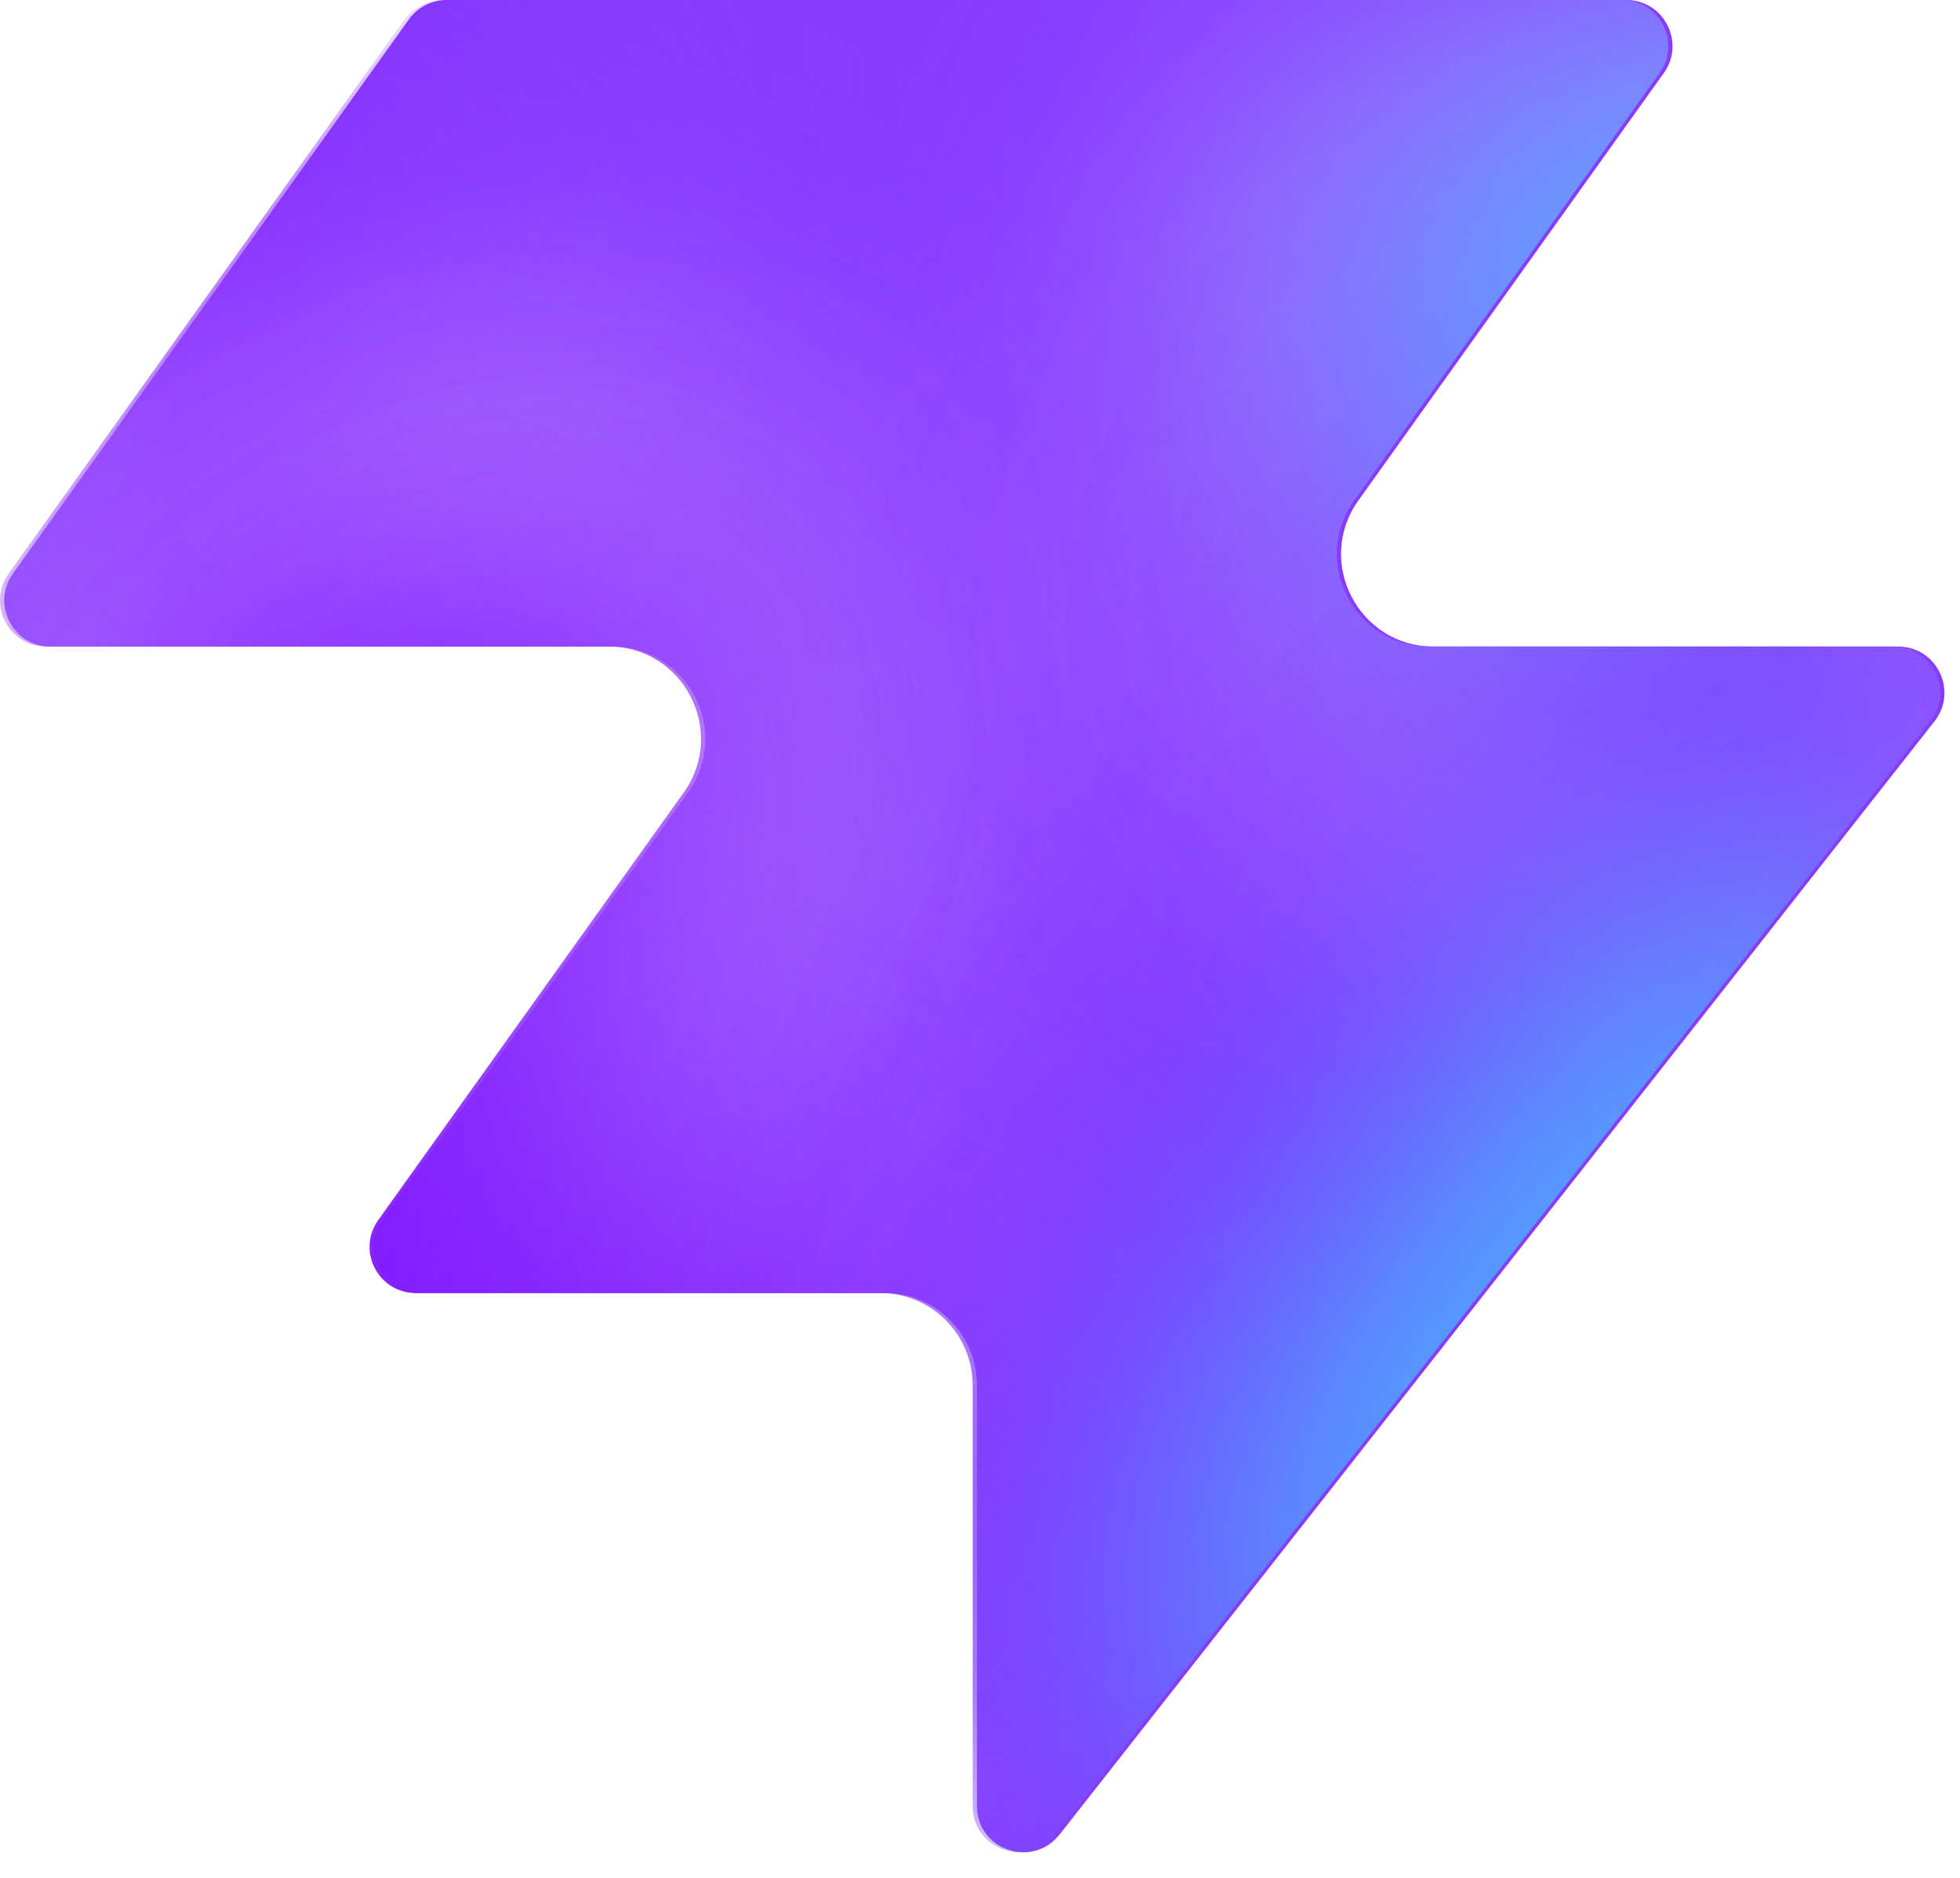
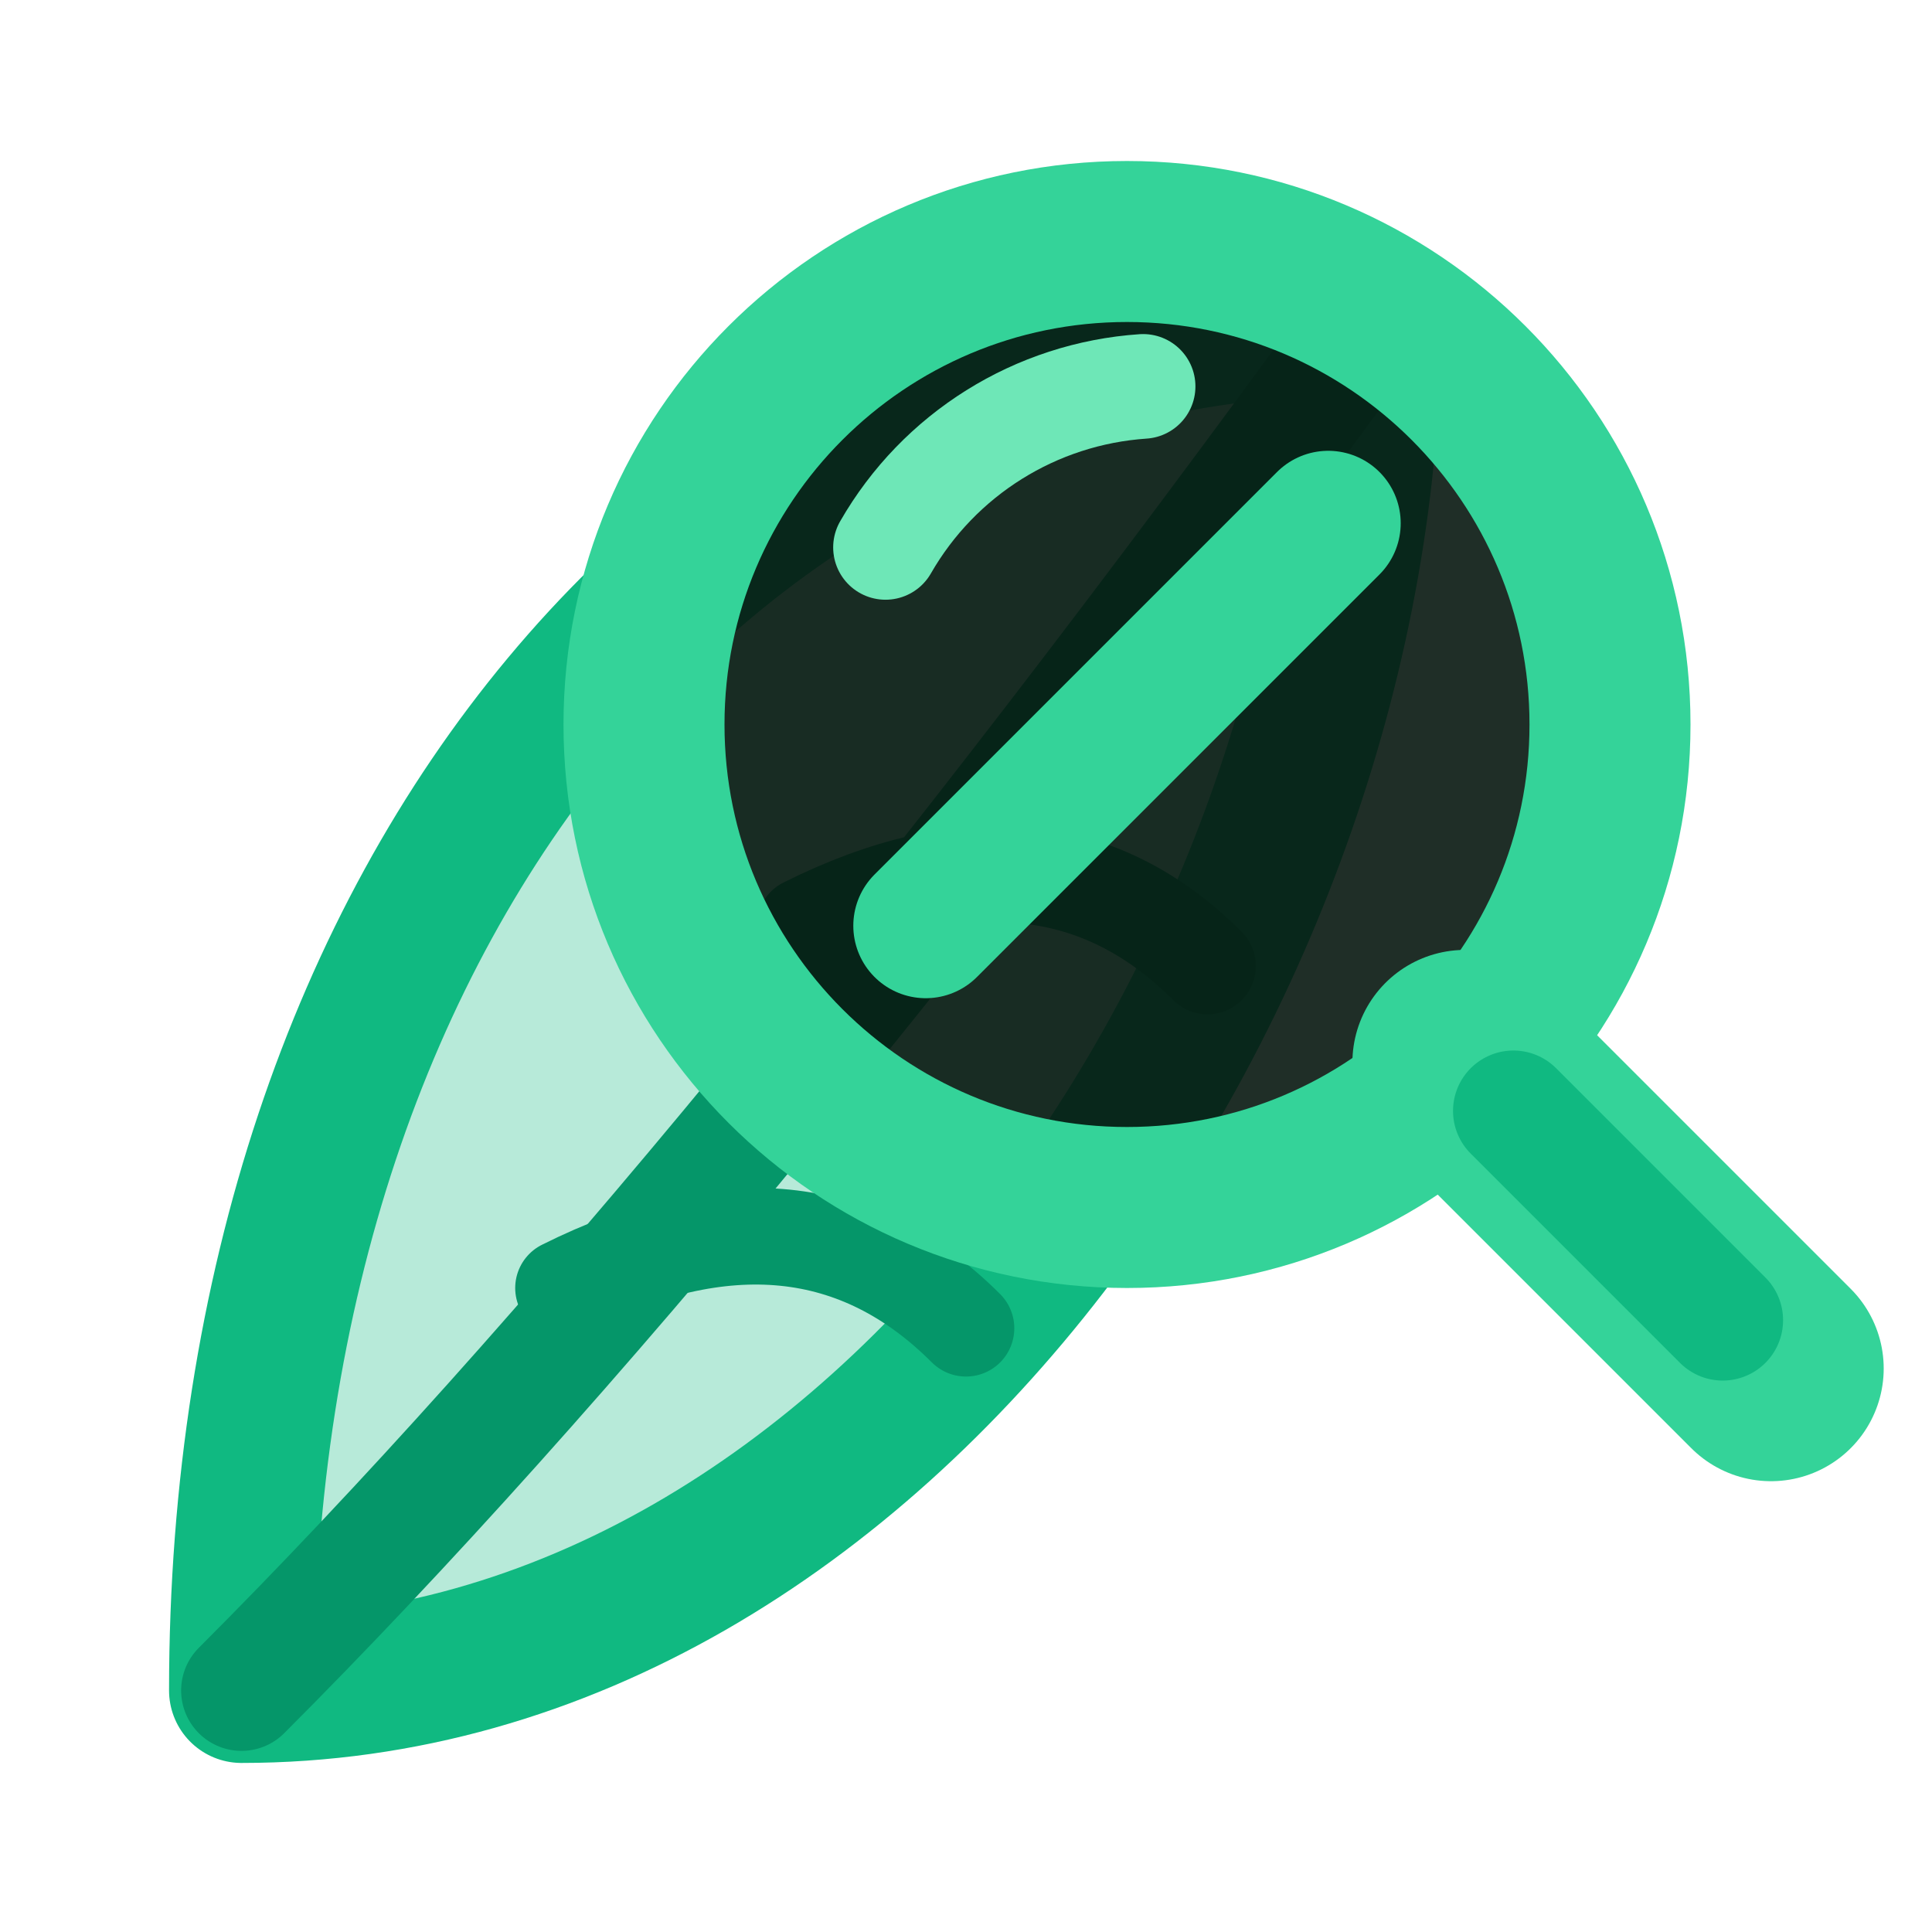
- <svg xmlns="http://www.w3.org/2000/svg" width="48" height="46" fill="none" viewBox="0 0 48 46">
-   <path fill="#863bff" d="M25.946 44.938c-.664.845-2.021.375-2.021-.698V33.937a2.26 2.26 0 0 0-2.262-2.262H10.287c-.92 0-1.456-1.04-.92-1.788l7.48-10.471c1.07-1.497 0-3.578-1.842-3.578H1.237c-.92 0-1.456-1.04-.92-1.788L10.013.474c.214-.297.556-.474.92-.474h28.894c.92 0 1.456 1.04.92 1.788l-7.48 10.471c-1.07 1.498 0 3.579 1.842 3.579h11.377c.943 0 1.473 1.088.89 1.83L25.947 44.94z" style="fill:#863bff;fill:color(display-p3 .525 .23 1);fill-opacity:1" />
-   <mask id="a" width="48" height="46" x="0" y="0" maskUnits="userSpaceOnUse" style="mask-type:alpha">
-     <path fill="#000" d="M25.842 44.938c-.664.844-2.021.375-2.021-.698V33.937a2.26 2.26 0 0 0-2.262-2.262H10.183c-.92 0-1.456-1.04-.92-1.788l7.48-10.471c1.07-1.498 0-3.579-1.842-3.579H1.133c-.92 0-1.456-1.04-.92-1.787L9.91.473c.214-.297.556-.474.92-.474h28.894c.92 0 1.456 1.04.92 1.788l-7.48 10.471c-1.07 1.498 0 3.578 1.842 3.578h11.377c.943 0 1.473 1.088.89 1.832L25.843 44.94z" style="fill:#000;fill-opacity:1" />
-   </mask>
-   <g mask="url(#a)">
-     <g filter="url(#b)">
-       <ellipse cx="5.508" cy="14.704" fill="#ede6ff" rx="5.508" ry="14.704" style="fill:#ede6ff;fill:color(display-p3 .927 .903 1);fill-opacity:1" transform="matrix(.00324 1 1 -.00324 -4.47 31.516)" />
-     </g>
-     <g filter="url(#c)">
-       <ellipse cx="10.399" cy="29.851" fill="#ede6ff" rx="10.399" ry="29.851" style="fill:#ede6ff;fill:color(display-p3 .927 .903 1);fill-opacity:1" transform="matrix(.00324 1 1 -.00324 -39.328 7.883)" />
-     </g>
-     <g filter="url(#d)">
-       <ellipse cx="5.508" cy="30.487" fill="#7e14ff" rx="5.508" ry="30.487" style="fill:#7e14ff;fill:color(display-p3 .492 .077 1);fill-opacity:1" transform="rotate(89.814 -25.913 -14.639)scale(1 -1)" />
-     </g>
-     <g filter="url(#e)">
-       <ellipse cx="5.508" cy="30.599" fill="#7e14ff" rx="5.508" ry="30.599" style="fill:#7e14ff;fill:color(display-p3 .492 .077 1);fill-opacity:1" transform="rotate(89.814 -32.644 -3.334)scale(1 -1)" />
-     </g>
-     <g filter="url(#f)">
-       <ellipse cx="5.508" cy="30.599" fill="#7e14ff" rx="5.508" ry="30.599" style="fill:#7e14ff;fill:color(display-p3 .492 .077 1);fill-opacity:1" transform="matrix(.00324 1 1 -.00324 -34.34 30.47)" />
-     </g>
-     <g filter="url(#g)">
-       <ellipse cx="14.072" cy="22.078" fill="#ede6ff" rx="14.072" ry="22.078" style="fill:#ede6ff;fill:color(display-p3 .927 .903 1);fill-opacity:1" transform="rotate(93.35 24.506 48.493)scale(-1 1)" />
-     </g>
-     <g filter="url(#h)">
-       <ellipse cx="3.47" cy="21.501" fill="#7e14ff" rx="3.47" ry="21.501" style="fill:#7e14ff;fill:color(display-p3 .492 .077 1);fill-opacity:1" transform="rotate(89.009 28.708 47.59)scale(-1 1)" />
-     </g>
-     <g filter="url(#i)">
-       <ellipse cx="3.47" cy="21.501" fill="#7e14ff" rx="3.47" ry="21.501" style="fill:#7e14ff;fill:color(display-p3 .492 .077 1);fill-opacity:1" transform="rotate(89.009 28.708 47.59)scale(-1 1)" />
-     </g>
-     <g filter="url(#j)">
-       <ellipse cx=".387" cy="8.972" fill="#7e14ff" rx="4.407" ry="29.108" style="fill:#7e14ff;fill:color(display-p3 .492 .077 1);fill-opacity:1" transform="rotate(39.51 .387 8.972)" />
-     </g>
-     <g filter="url(#k)">
-       <ellipse cx="47.523" cy="-6.092" fill="#7e14ff" rx="4.407" ry="29.108" style="fill:#7e14ff;fill:color(display-p3 .492 .077 1);fill-opacity:1" transform="rotate(37.892 47.523 -6.092)" />
-     </g>
-     <g filter="url(#l)">
-       <ellipse cx="41.412" cy="6.333" fill="#47bfff" rx="5.971" ry="9.665" style="fill:#47bfff;fill:color(display-p3 .28 .748 1);fill-opacity:1" transform="rotate(37.892 41.412 6.333)" />
-     </g>
-     <g filter="url(#m)">
-       <ellipse cx="-1.879" cy="38.332" fill="#7e14ff" rx="4.407" ry="29.108" style="fill:#7e14ff;fill:color(display-p3 .492 .077 1);fill-opacity:1" transform="rotate(37.892 -1.88 38.332)" />
-     </g>
-     <g filter="url(#n)">
-       <ellipse cx="-1.879" cy="38.332" fill="#7e14ff" rx="4.407" ry="29.108" style="fill:#7e14ff;fill:color(display-p3 .492 .077 1);fill-opacity:1" transform="rotate(37.892 -1.88 38.332)" />
-     </g>
-     <g filter="url(#o)">
-       <ellipse cx="35.651" cy="29.907" fill="#7e14ff" rx="4.407" ry="29.108" style="fill:#7e14ff;fill:color(display-p3 .492 .077 1);fill-opacity:1" transform="rotate(37.892 35.651 29.907)" />
-     </g>
-     <g filter="url(#p)">
-       <ellipse cx="38.418" cy="32.4" fill="#47bfff" rx="5.971" ry="15.297" style="fill:#47bfff;fill:color(display-p3 .28 .748 1);fill-opacity:1" transform="rotate(37.892 38.418 32.4)" />
-     </g>
-   </g>
-   <defs>
-     <filter id="b" width="60.045" height="41.654" x="-19.77" y="16.149" color-interpolation-filters="sRGB" filterUnits="userSpaceOnUse">
-       <feFlood flood-opacity="0" result="BackgroundImageFix" />
-       <feBlend in="SourceGraphic" in2="BackgroundImageFix" result="shape" />
-       <feGaussianBlur result="effect1_foregroundBlur_2002_17158" stdDeviation="7.659" />
-     </filter>
-     <filter id="c" width="90.34" height="51.437" x="-54.613" y="-7.533" color-interpolation-filters="sRGB" filterUnits="userSpaceOnUse">
-       <feFlood flood-opacity="0" result="BackgroundImageFix" />
-       <feBlend in="SourceGraphic" in2="BackgroundImageFix" result="shape" />
-       <feGaussianBlur result="effect1_foregroundBlur_2002_17158" stdDeviation="7.659" />
-     </filter>
-     <filter id="d" width="79.355" height="29.4" x="-49.64" y="2.03" color-interpolation-filters="sRGB" filterUnits="userSpaceOnUse">
-       <feFlood flood-opacity="0" result="BackgroundImageFix" />
-       <feBlend in="SourceGraphic" in2="BackgroundImageFix" result="shape" />
-       <feGaussianBlur result="effect1_foregroundBlur_2002_17158" stdDeviation="4.596" />
-     </filter>
-     <filter id="e" width="79.579" height="29.4" x="-45.045" y="20.029" color-interpolation-filters="sRGB" filterUnits="userSpaceOnUse">
-       <feFlood flood-opacity="0" result="BackgroundImageFix" />
-       <feBlend in="SourceGraphic" in2="BackgroundImageFix" result="shape" />
-       <feGaussianBlur result="effect1_foregroundBlur_2002_17158" stdDeviation="4.596" />
-     </filter>
-     <filter id="f" width="79.579" height="29.4" x="-43.513" y="21.178" color-interpolation-filters="sRGB" filterUnits="userSpaceOnUse">
-       <feFlood flood-opacity="0" result="BackgroundImageFix" />
-       <feBlend in="SourceGraphic" in2="BackgroundImageFix" result="shape" />
-       <feGaussianBlur result="effect1_foregroundBlur_2002_17158" stdDeviation="4.596" />
-     </filter>
-     <filter id="g" width="74.749" height="58.852" x="15.756" y="-17.901" color-interpolation-filters="sRGB" filterUnits="userSpaceOnUse">
-       <feFlood flood-opacity="0" result="BackgroundImageFix" />
-       <feBlend in="SourceGraphic" in2="BackgroundImageFix" result="shape" />
-       <feGaussianBlur result="effect1_foregroundBlur_2002_17158" stdDeviation="7.659" />
-     </filter>
-     <filter id="h" width="61.377" height="25.362" x="23.548" y="2.284" color-interpolation-filters="sRGB" filterUnits="userSpaceOnUse">
-       <feFlood flood-opacity="0" result="BackgroundImageFix" />
-       <feBlend in="SourceGraphic" in2="BackgroundImageFix" result="shape" />
-       <feGaussianBlur result="effect1_foregroundBlur_2002_17158" stdDeviation="4.596" />
-     </filter>
-     <filter id="i" width="61.377" height="25.362" x="23.548" y="2.284" color-interpolation-filters="sRGB" filterUnits="userSpaceOnUse">
-       <feFlood flood-opacity="0" result="BackgroundImageFix" />
-       <feBlend in="SourceGraphic" in2="BackgroundImageFix" result="shape" />
-       <feGaussianBlur result="effect1_foregroundBlur_2002_17158" stdDeviation="4.596" />
-     </filter>
-     <filter id="j" width="56.045" height="63.649" x="-27.636" y="-22.853" color-interpolation-filters="sRGB" filterUnits="userSpaceOnUse">
-       <feFlood flood-opacity="0" result="BackgroundImageFix" />
-       <feBlend in="SourceGraphic" in2="BackgroundImageFix" result="shape" />
-       <feGaussianBlur result="effect1_foregroundBlur_2002_17158" stdDeviation="4.596" />
-     </filter>
-     <filter id="k" width="54.814" height="64.646" x="20.116" y="-38.415" color-interpolation-filters="sRGB" filterUnits="userSpaceOnUse">
-       <feFlood flood-opacity="0" result="BackgroundImageFix" />
-       <feBlend in="SourceGraphic" in2="BackgroundImageFix" result="shape" />
-       <feGaussianBlur result="effect1_foregroundBlur_2002_17158" stdDeviation="4.596" />
-     </filter>
-     <filter id="l" width="33.541" height="35.313" x="24.641" y="-11.323" color-interpolation-filters="sRGB" filterUnits="userSpaceOnUse">
-       <feFlood flood-opacity="0" result="BackgroundImageFix" />
-       <feBlend in="SourceGraphic" in2="BackgroundImageFix" result="shape" />
-       <feGaussianBlur result="effect1_foregroundBlur_2002_17158" stdDeviation="4.596" />
-     </filter>
-     <filter id="m" width="54.814" height="64.646" x="-29.286" y="6.009" color-interpolation-filters="sRGB" filterUnits="userSpaceOnUse">
-       <feFlood flood-opacity="0" result="BackgroundImageFix" />
-       <feBlend in="SourceGraphic" in2="BackgroundImageFix" result="shape" />
-       <feGaussianBlur result="effect1_foregroundBlur_2002_17158" stdDeviation="4.596" />
-     </filter>
-     <filter id="n" width="54.814" height="64.646" x="-29.286" y="6.009" color-interpolation-filters="sRGB" filterUnits="userSpaceOnUse">
-       <feFlood flood-opacity="0" result="BackgroundImageFix" />
-       <feBlend in="SourceGraphic" in2="BackgroundImageFix" result="shape" />
-       <feGaussianBlur result="effect1_foregroundBlur_2002_17158" stdDeviation="4.596" />
-     </filter>
-     <filter id="o" width="54.814" height="64.646" x="8.244" y="-2.416" color-interpolation-filters="sRGB" filterUnits="userSpaceOnUse">
-       <feFlood flood-opacity="0" result="BackgroundImageFix" />
-       <feBlend in="SourceGraphic" in2="BackgroundImageFix" result="shape" />
-       <feGaussianBlur result="effect1_foregroundBlur_2002_17158" stdDeviation="4.596" />
-     </filter>
-     <filter id="p" width="39.409" height="43.623" x="18.713" y="10.588" color-interpolation-filters="sRGB" filterUnits="userSpaceOnUse">
-       <feFlood flood-opacity="0" result="BackgroundImageFix" />
-       <feBlend in="SourceGraphic" in2="BackgroundImageFix" result="shape" />
-       <feGaussianBlur result="effect1_foregroundBlur_2002_17158" stdDeviation="4.596" />
-     </filter>
-   </defs>
+ <svg xmlns="http://www.w3.org/2000/svg" viewBox="0 0 24 24" width="32" height="32" fill="none">
+   <path d="M3 21 C 3 11, 9 4, 17 4 C 17 12, 11 21, 3 21 Z" fill="#10b981" fill-opacity="0.3" stroke="#10b981" stroke-width="1.8" stroke-linejoin="round" />
+   <path d="M3 21 Q 9 15 17 4" stroke="#059669" stroke-width="1.5" stroke-linecap="round" />
+   <path d="M7 16 Q 10 14.5 12 16.5" stroke="#059669" stroke-width="1.2" stroke-linecap="round" />
+   <path d="M10 11.5 Q 13 10 15 12" stroke="#059669" stroke-width="1.2" stroke-linecap="round" />
+   <circle cx="14" cy="9" r="6" fill="#071810" fill-opacity="0.9" stroke="#34d399" stroke-width="2" />
+   <path d="M11 6.8 A 4 4 0 0 1 14.2 4.8" stroke="#6ee7b7" stroke-width="1.3" stroke-linecap="round" />
+   <path d="M11.5 11.5 Q 14 9 16.5 6.5" stroke="#34d399" stroke-width="1.8" stroke-linecap="round" />
+   <path d="M18.2 13.2 L 22 17" stroke="#34d399" stroke-width="2.8" stroke-linecap="round" />
+   <path d="M18.8 13.8 L 21.4 16.4" stroke="#10b981" stroke-width="1.5" stroke-linecap="round" />
</svg>
